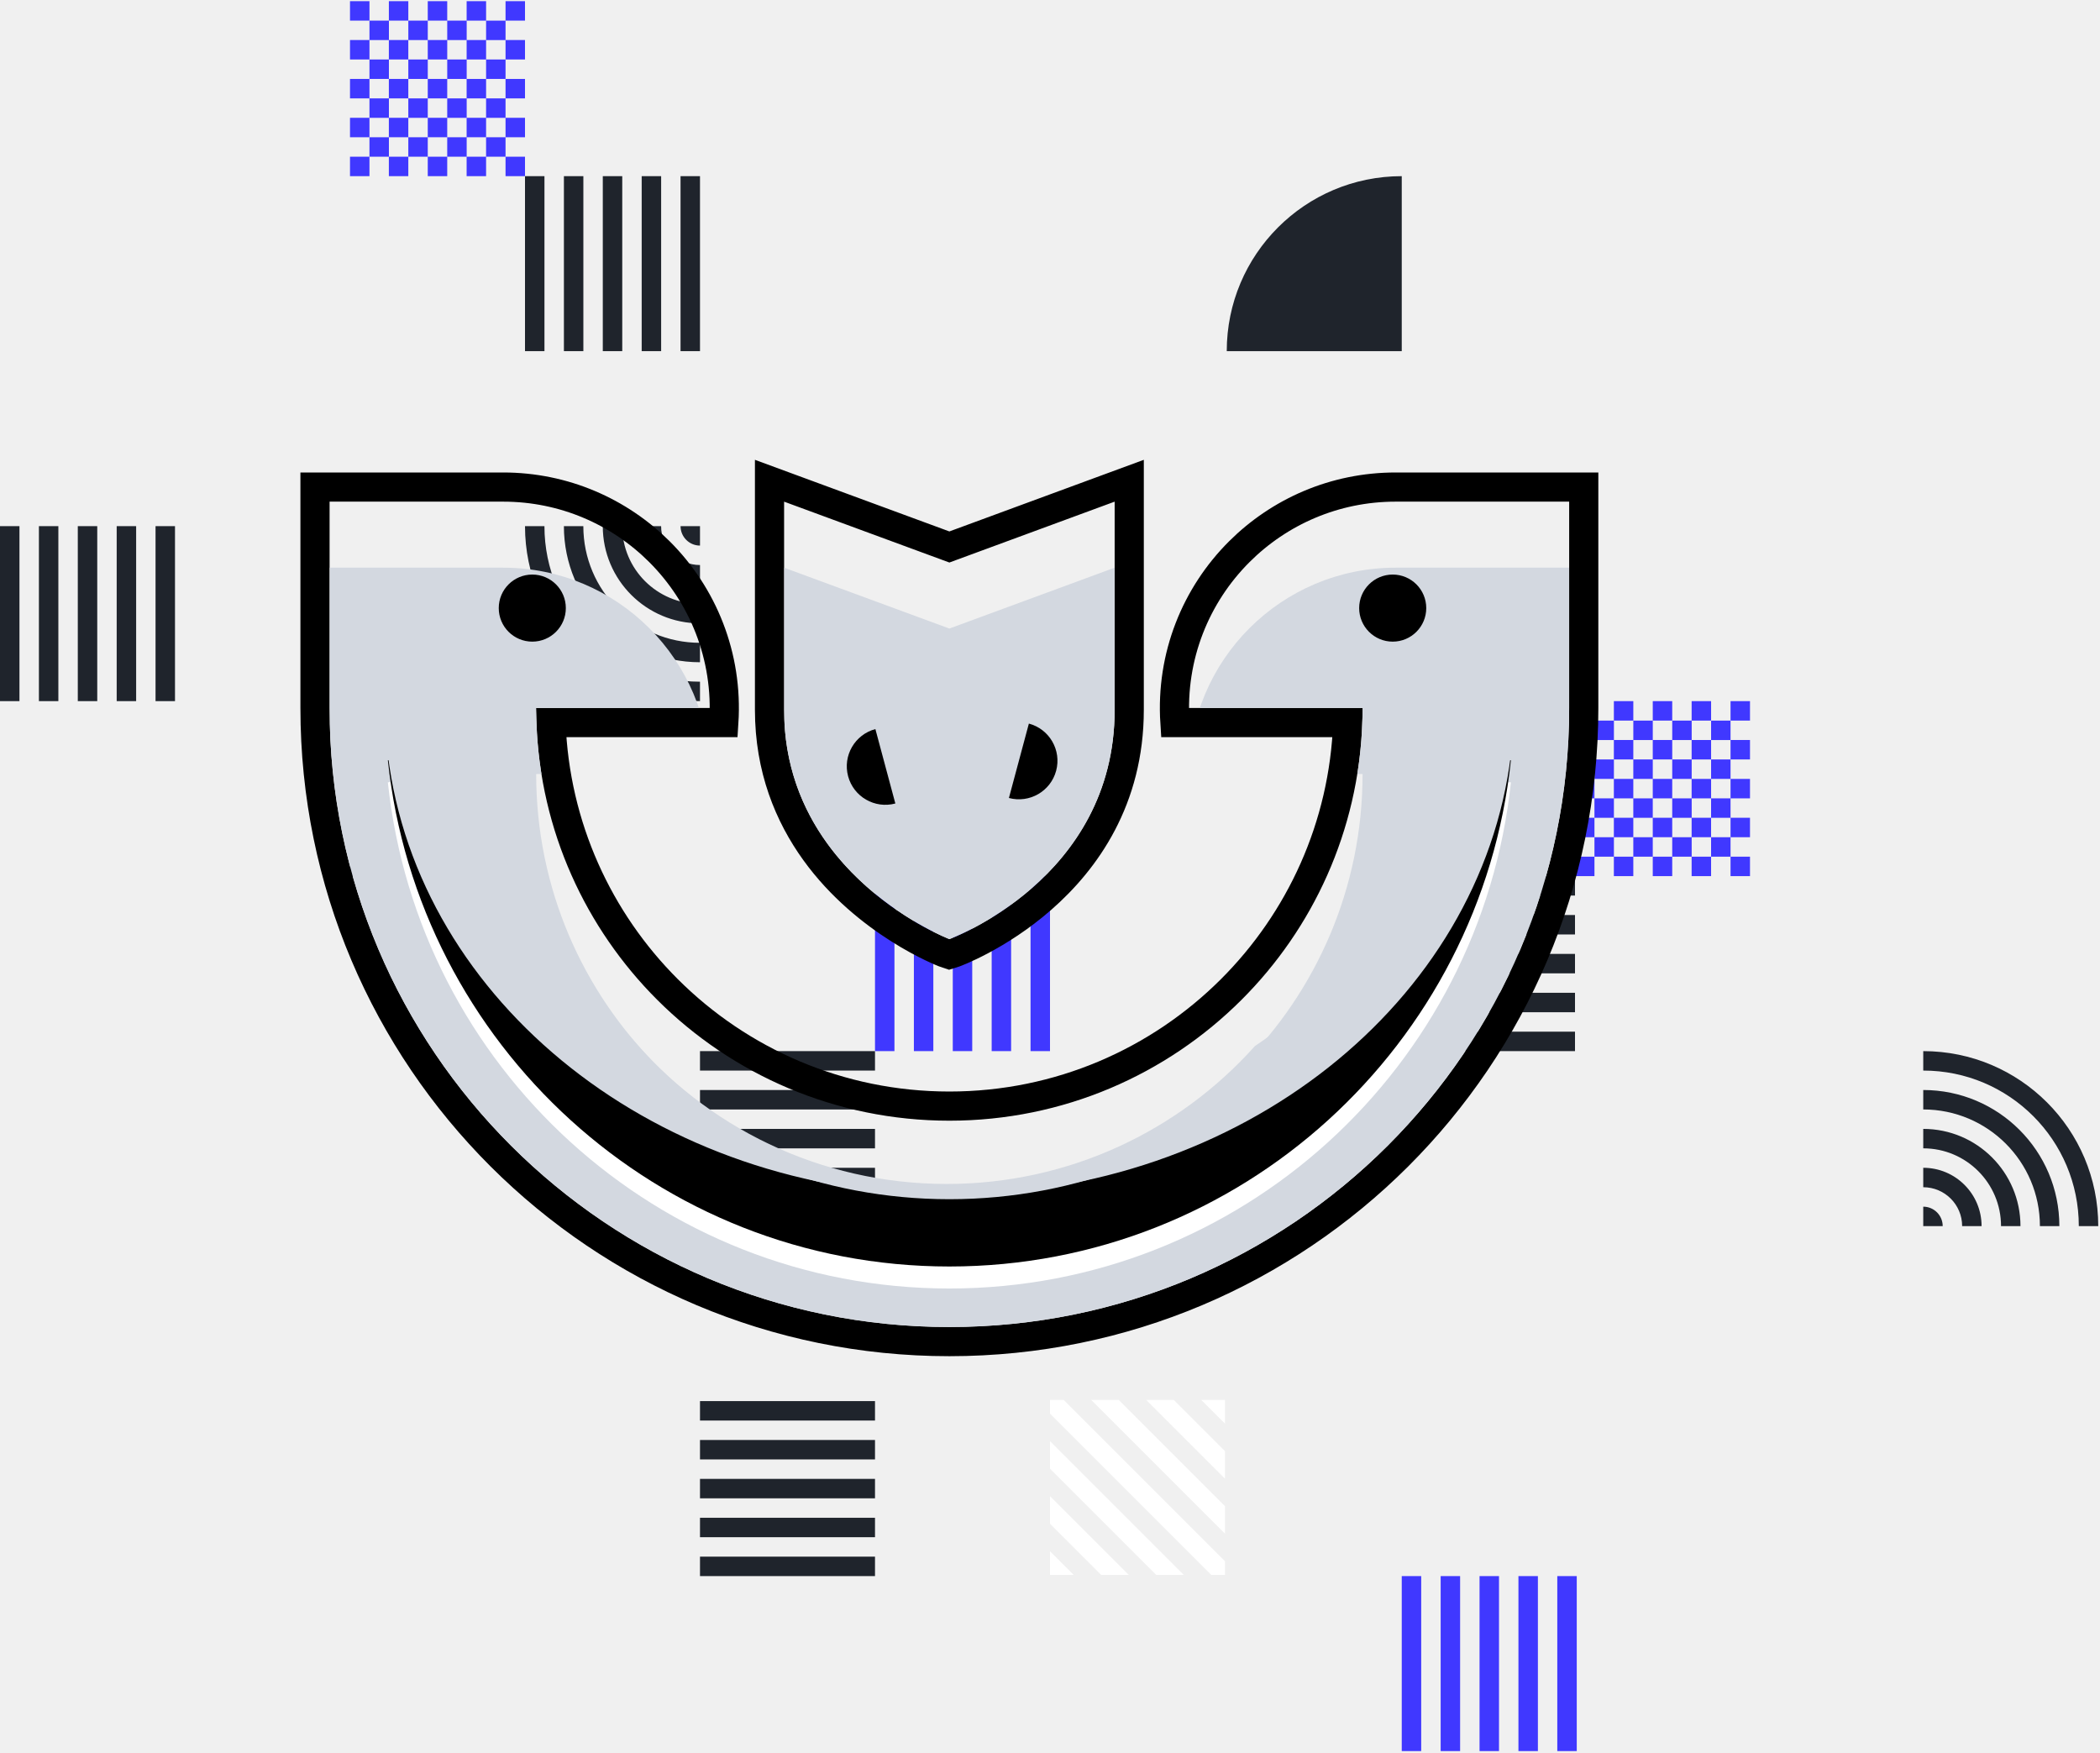
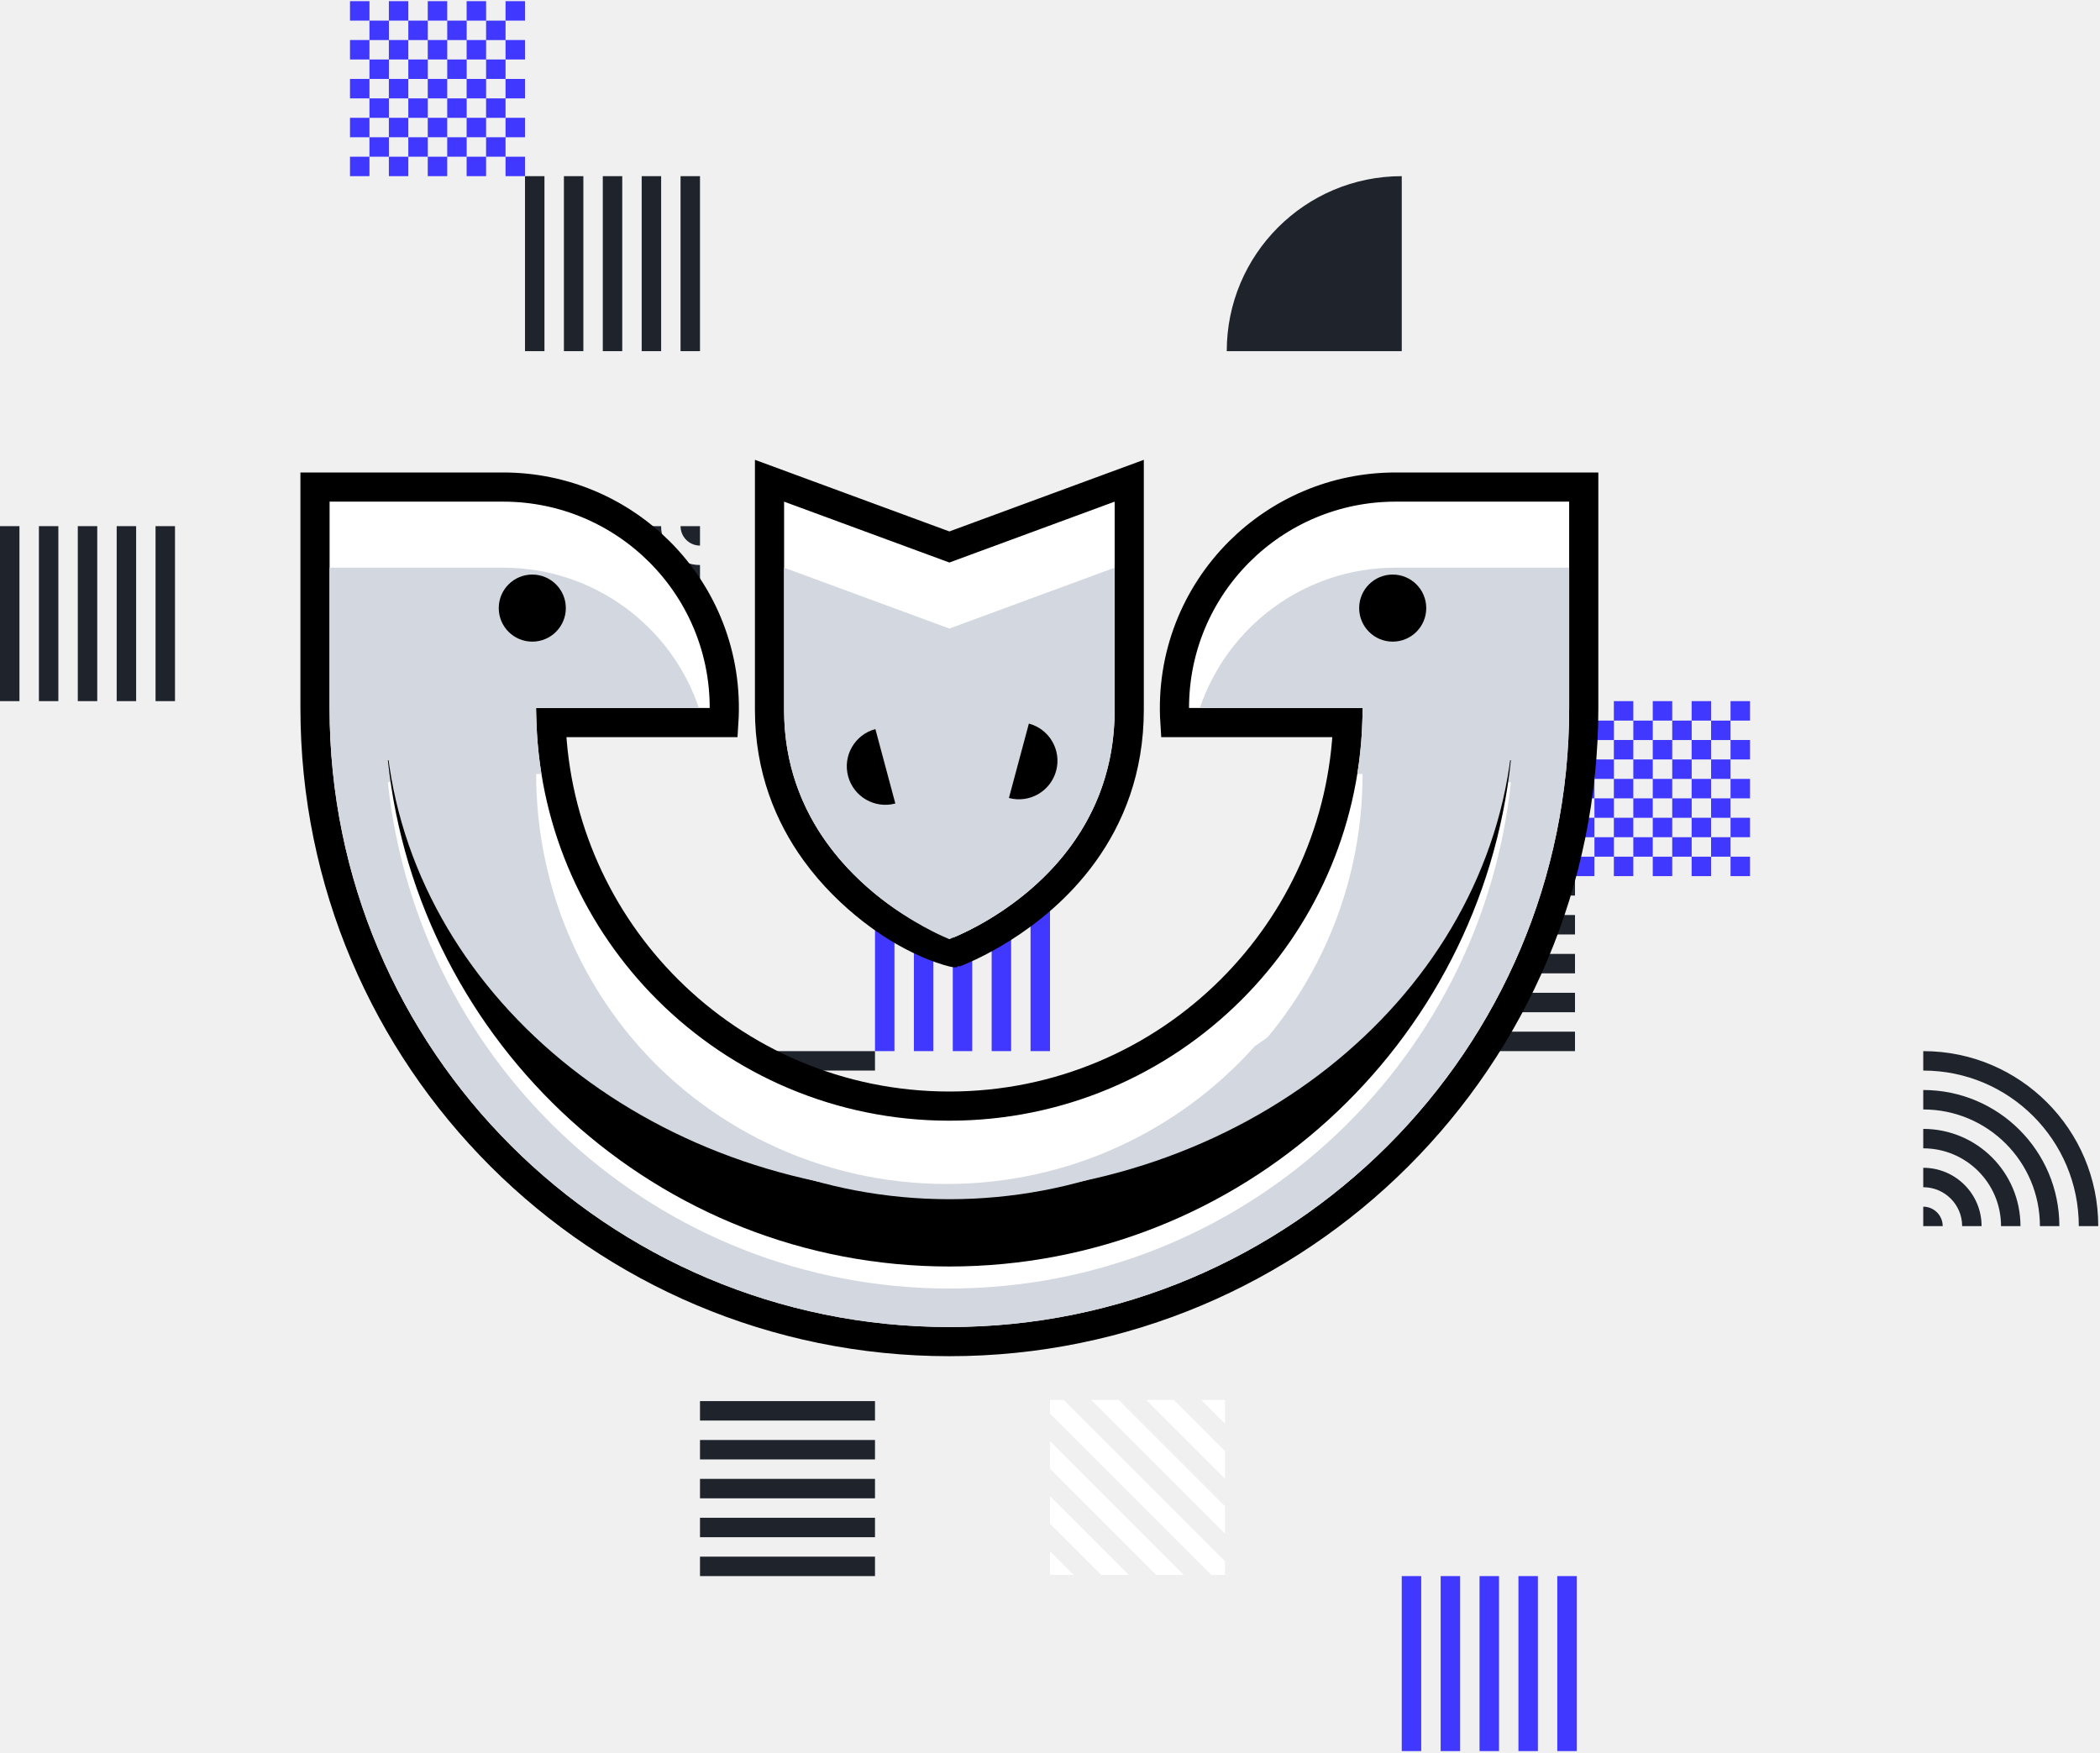
- <svg xmlns="http://www.w3.org/2000/svg" xmlns:xlink="http://www.w3.org/1999/xlink" width="720px" height="601px" viewBox="0 0 720 601" version="1.1">
-   <defs>
-     <path d="M130.333,70.751 L70.833,70.751 C70.833,148.895 134.266,212.254 212.5,212.254 C290.734,212.254 354.167,148.895 354.167,70.751 L294.667,70.751 C294.667,31.676 326.38,0 365.5,0 L425,0 L425,70.751 C425,187.985 329.874,283 212.5,283 C95.126,283 0,187.985 0,70.751 L0,0 L59.5,0 C98.62,0 130.333,31.676 130.333,70.751 Z M212.5,149.992 C212.5,149.992 155.833,128.304 155.833,71.348 L155.833,0 L212.5,20.872 L269.167,0 L269.167,71.348 C269.167,129.6 212.5,149.992 212.5,149.992 Z" id="path-1" />
-   </defs>
-   <g id="Hydra-Page" stroke="none" stroke-width="1" fill="none" fill-rule="evenodd">
-     <g id="Hydra-Page_v2" transform="translate(-686, -89)">
-       <g id="Hero-Illustration" transform="translate(686, 89)">
-         <g id="Patterns" transform="translate(0, 0.4)">
-           <path d="M586.66,260.01 L580.007,260.01 L580.007,266.663 L586.66,266.663 L586.66,273.333 L580.007,273.333 L580.007,280.003 L586.66,280.003 L586.66,286.657 L593.33,286.657 L593.33,293.326 L586.66,293.326 L586.66,286.673 L580.007,286.673 L580.007,293.326 L586.66,293.326 L586.66,300 L579.99,300 L579.99,293.33 L573.337,293.33 L573.337,286.677 L566.667,286.677 L566.667,293.33 L559.997,293.33 L559.997,286.677 L553.344,286.677 L553.344,293.33 L559.997,293.33 L559.997,300 L553.327,300 L553.327,293.33 L546.674,293.33 L546.674,300 L540,300 L540,293.33 L546.67,293.33 L546.67,286.677 L540,286.677 L540,280.006 L546.67,280.006 L546.67,273.337 L540,273.337 L540,266.667 L546.67,266.667 L546.67,260.013 L546.67,259.997 L553.323,259.997 L553.323,253.343 L559.993,253.343 L559.993,259.997 L566.663,259.997 L566.663,253.343 L573.334,253.343 L573.334,259.997 L579.987,259.997 L579.987,253.343 L586.657,253.343 L586.657,259.997 L593.327,259.997 L593.327,266.667 L586.657,266.667 L586.657,260.01 L586.66,260.01 Z M546.67,259.994 L546.67,253.34 L540,253.34 L540,260.01 L546.67,260.01 L546.67,259.994 Z M566.663,293.33 L566.663,300 L573.334,300 L573.334,293.33 L566.663,293.33 Z M586.66,280.006 L586.66,273.337 L593.33,273.337 L593.33,280.006 L586.66,280.006 Z M553.323,286.66 L546.67,286.66 L546.67,280.006 L553.323,280.006 L553.323,286.66 Z M553.34,253.34 L553.34,246.67 L559.993,246.67 L559.993,253.34 L566.663,253.34 L566.663,246.67 L573.334,246.67 L573.334,253.34 L580.004,253.34 L580.004,246.67 L586.657,246.67 L586.657,253.34 L593.327,253.34 L593.327,246.67 L586.657,246.67 L586.657,240 L579.987,240 L579.987,246.67 L573.334,246.67 L573.334,240 L566.663,240 L566.663,246.67 L559.993,246.67 L559.993,240 L553.323,240 L553.323,246.67 L546.67,246.67 L546.67,240 L540,240 L540,246.67 L546.67,246.67 L546.67,253.34 L553.34,253.34 Z M579.987,266.663 L579.987,273.333 L573.334,273.333 L573.334,266.663 L579.987,266.663 Z M566.663,266.663 L566.663,260.01 L573.334,260.01 L573.334,266.663 L566.663,266.663 Z M559.993,266.663 L566.663,266.663 L566.663,273.333 L559.993,273.333 L559.993,266.663 Z M559.993,266.663 L553.34,266.663 L553.34,260.01 L559.993,260.01 L559.993,266.663 Z M559.993,280.006 L553.34,280.006 L553.34,273.337 L559.993,273.337 L559.993,280.006 Z M566.663,280.006 L566.663,286.66 L559.993,286.66 L559.993,280.006 L566.663,280.006 Z M573.337,280.006 L566.667,280.006 L566.667,273.337 L573.337,273.337 L573.337,280.006 Z M573.337,280.006 L579.99,280.006 L579.99,286.66 L573.337,286.66 L573.337,280.006 Z M553.323,273.337 L553.323,266.667 L546.67,266.667 L546.67,273.337 L553.323,273.337 Z M600,293.33 L593.33,293.33 L593.33,300 L600,300 L600,293.33 Z M593.33,280.006 L600,280.006 L600,286.677 L593.33,286.677 L593.33,280.006 Z M600,266.663 L593.33,266.663 L593.33,273.333 L600,273.333 L600,266.663 Z M593.33,253.34 L600,253.34 L600,260.01 L593.33,260.01 L593.33,253.34 Z M593.33,240 L600,240 L600,246.67 L593.33,246.67 L593.33,240 Z" id="Shape-Copy-10" fill="#4038FF" transform="translate(570, 270) scale(1, -1) translate(-570, -270) " />
-           <path d="M166.66,20.01 L160.007,20.01 L160.007,26.663 L166.66,26.663 L166.66,33.333 L160.007,33.333 L160.007,40.003 L166.66,40.003 L166.66,46.657 L173.33,46.657 L173.33,53.326 L166.66,53.326 L166.66,46.673 L160.007,46.673 L160.007,53.326 L166.66,53.326 L166.66,60 L159.99,60 L159.99,53.33 L153.337,53.33 L153.337,46.677 L146.667,46.677 L146.667,53.33 L139.997,53.33 L139.997,46.677 L133.344,46.677 L133.344,53.33 L139.997,53.33 L139.997,60 L133.327,60 L133.327,53.33 L126.674,53.33 L126.674,60 L120,60 L120,53.33 L126.67,53.33 L126.67,46.677 L120,46.677 L120,40.006 L126.67,40.006 L126.67,33.337 L120,33.337 L120,26.667 L126.67,26.667 L126.67,20.013 L126.67,19.997 L133.323,19.997 L133.323,13.343 L139.993,13.343 L139.993,19.997 L146.663,19.997 L146.663,13.343 L153.334,13.343 L153.334,19.997 L159.987,19.997 L159.987,13.343 L166.657,13.343 L166.657,19.997 L173.327,19.997 L173.327,26.667 L166.657,26.667 L166.657,20.01 L166.66,20.01 Z M126.67,19.994 L126.67,13.34 L120,13.34 L120,20.01 L126.67,20.01 L126.67,19.994 Z M146.663,53.33 L146.663,60 L153.334,60 L153.334,53.33 L146.663,53.33 Z M166.66,40.006 L166.66,33.337 L173.33,33.337 L173.33,40.006 L166.66,40.006 Z M133.323,46.66 L126.67,46.66 L126.67,40.006 L133.323,40.006 L133.323,46.66 Z M133.34,13.34 L133.34,6.67 L139.993,6.67 L139.993,13.34 L146.663,13.34 L146.663,6.67 L153.334,6.67 L153.334,13.34 L160.004,13.34 L160.004,6.67 L166.657,6.67 L166.657,13.34 L173.327,13.34 L173.327,6.67 L166.657,6.67 L166.657,-1.42108547e-14 L159.987,-1.42108547e-14 L159.987,6.67 L153.334,6.67 L153.334,-1.42108547e-14 L146.663,-1.42108547e-14 L146.663,6.67 L139.993,6.67 L139.993,-1.42108547e-14 L133.323,-1.42108547e-14 L133.323,6.67 L126.67,6.67 L126.67,-1.42108547e-14 L120,-1.42108547e-14 L120,6.67 L126.67,6.67 L126.67,13.34 L133.34,13.34 Z M159.987,26.663 L159.987,33.333 L153.334,33.333 L153.334,26.663 L159.987,26.663 Z M146.663,26.663 L146.663,20.01 L153.334,20.01 L153.334,26.663 L146.663,26.663 Z M139.993,26.663 L146.663,26.663 L146.663,33.333 L139.993,33.333 L139.993,26.663 Z M139.993,26.663 L133.34,26.663 L133.34,20.01 L139.993,20.01 L139.993,26.663 Z M139.993,40.006 L133.34,40.006 L133.34,33.337 L139.993,33.337 L139.993,40.006 Z M146.663,40.006 L146.663,46.66 L139.993,46.66 L139.993,40.006 L146.663,40.006 Z M153.337,40.006 L146.667,40.006 L146.667,33.337 L153.337,33.337 L153.337,40.006 Z M153.337,40.006 L159.99,40.006 L159.99,46.66 L153.337,46.66 L153.337,40.006 Z M133.323,33.337 L133.323,26.667 L126.67,26.667 L126.67,33.337 L133.323,33.337 Z M180,53.33 L173.33,53.33 L173.33,60 L180,60 L180,53.33 Z M173.33,40.006 L180,40.006 L180,46.677 L173.33,46.677 L173.33,40.006 Z M180,26.663 L173.33,26.663 L173.33,33.333 L180,33.333 L180,26.663 Z M173.33,13.34 L180,13.34 L180,20.01 L173.33,20.01 L173.33,13.34 Z M173.33,-1.42108547e-14 L180,-1.42108547e-14 L180,6.67 L173.33,6.67 L173.33,-1.42108547e-14 Z" id="Shape-Copy-5" fill="#4038FF" transform="translate(150, 30) scale(1, -1) translate(-150, -30) " />
-           <path d="M353.33,360 L360,360 L360,300 L353.33,300 L353.33,360 Z M346.667,360 L340,360 L340,300 L346.667,300 L346.667,360 Z M333.334,360 L326.667,360 L326.667,300 L333.334,300 L333.334,360 Z M313.333,360 L320,360 L320,300 L313.333,300 L313.333,360 Z M306.667,360 L300,360 L300,300 L306.667,300 L306.667,360 Z" id="Shape" fill="#4038FF" transform="translate(330, 330) scale(1, -1) translate(-330, -330) " />
-           <path d="M364.699,539.6 L360,539.6 L360,534.9 L415.299,479.6 L420,479.6 L420,484.3 L364.699,539.6 Z M405.866,479.6 L396.433,479.6 L360,516.033 L360,525.467 L405.866,479.6 Z M387,479.6 L377.567,479.6 L360,497.167 L360,506.6 L387,479.6 Z M360,479.6 L360,487.733 L368.133,479.6 L360,479.6 Z M420,503.167 L420,493.733 L374.133,539.6 L383.567,539.6 L420,503.167 Z M420,522.033 L420,512.6 L393,539.6 L402.433,539.6 L420,522.033 Z M420,531.467 L411.866,539.6 L420,539.6 L420,531.467 Z" id="Shape" fill="#FFFFFF" fill-rule="nonzero" transform="translate(390, 509.6) scale(1, -1) translate(-390, -509.6) " />
-           <path d="M300,486.67 L300,480 L240,480 L240,486.67 L300,486.67 Z M300,493.333 L300,500 L240,500 L240,493.333 L300,493.333 Z M300,506.667 L300,513.333 L240,513.333 L240,506.667 L300,506.667 Z M300,526.667 L300,520 L240,520 L240,526.667 L300,526.667 Z M300,533.333 L300,540 L240,540 L240,533.333 L300,533.333 Z" id="Shape-Copy-12" fill="#1F242C" transform="translate(270, 510) scale(1, -1) translate(-270, -510) " />
-           <path d="M540,306.67 L540,300 L480,300 L480,306.67 L540,306.67 Z M540,313.333 L540,320 L480,320 L480,313.333 L540,313.333 Z M540,326.667 L540,333.333 L480,333.333 L480,326.667 L540,326.667 Z M540,346.667 L540,340 L480,340 L480,346.667 L540,346.667 Z M540,353.333 L540,360 L480,360 L480,353.333 L540,353.333 Z" id="Shape-Copy-7" fill="#1F242C" transform="translate(510, 330) scale(1, -1) translate(-510, -330) " />
-           <path d="M300,413.33 L300,420 L240,420 L240,413.33 L300,413.33 Z M300,393.327 L300,386.657 L240,386.657 L240,393.327 L300,393.327 Z M300,373.323 L300,379.993 L240,379.993 L240,373.323 L300,373.323 Z M300,360 L300,366.67 L240,366.67 L240,360 L300,360 Z M300,406.66 L300,399.99 L240,399.99 L240,406.66 L300,406.66 Z" id="Shape" fill="#1F242C" transform="translate(270, 390) scale(1, -1) translate(-270, -390) " />
-           <path d="M712.733,360 L719.4,360 C719.4,393.137 692.537,420 659.4,420 L659.4,413.333 C688.857,413.333 712.733,389.457 712.733,360 Z M699.4,360 L706.067,360 C706.067,385.773 685.173,406.667 659.4,406.667 L659.4,400 C681.49,400 699.4,382.09 699.4,360 Z M692.734,360 L686.067,360 C686.067,374.726 674.127,386.667 659.4,386.667 L659.4,393.333 C677.81,393.333 692.734,378.41 692.734,360 Z M672.733,360 L679.4,360 C679.4,371.046 670.447,380 659.4,380 L659.4,373.333 C666.763,373.333 672.733,367.363 672.733,360 Z M659.4,360 L666.067,360 C666.067,363.683 663.083,366.667 659.4,366.667 L659.4,360 Z" id="Shape-Copy-8" fill="#1F242C" transform="translate(689.4, 390) scale(1, -1) translate(-689.4, -390) " />
-           <path d="M186.667,240 L180,240 C180,206.863 206.863,180 240,180 L240,186.667 C210.543,186.667 186.667,210.543 186.667,240 Z M200,240 L193.333,240 C193.333,214.227 214.227,193.333 240,193.333 L240,200 C217.91,200 200,217.91 200,240 Z M206.667,240 L213.334,240 C213.334,225.273 225.273,213.333 240,213.333 L240,206.667 C221.59,206.667 206.667,221.59 206.667,240 Z M226.667,240 L220,240 C220,228.953 228.953,220 240,220 L240,226.667 C232.637,226.667 226.667,232.637 226.667,240 Z M240,240 L233.333,240 C233.333,236.317 236.317,233.333 240,233.333 L240,240 Z" id="Shape" fill="#1F242C" transform="translate(210, 210) scale(1, -1) rotate(-360) translate(-210, -210) " />
-           <path d="M120,240 L120,300 L180,300 C180,266.863 153.137,240 120,240 Z" id="Path" fill="#1F242C" fill-rule="nonzero" transform="translate(150, 270) scale(1, -1) rotate(-180) translate(-150, -270) " />
-           <path d="M420.6,120 L480.6,120 L480.6,60 C447.463,60 420.6,86.863 420.6,120 Z" id="Path-Copy-2" fill="#1F242C" fill-rule="nonzero" transform="translate(450.6, 90) scale(1, -1) rotate(-90) translate(-450.6, -90) " />
-           <path d="M186.67,120 L180,120 L180,60 L186.67,60 L186.67,120 Z M206.673,120 L213.343,120 L213.343,60 L206.673,60 L206.673,120 Z M226.677,120 L220.007,120 L220.007,60 L226.677,60 L226.677,120 Z M240,120 L233.33,120 L233.33,60 L240,60 L240,120 Z M193.34,120 L200.01,120 L200.01,60 L193.34,60 L193.34,120 Z" id="Shape" fill="#1F242C" transform="translate(210, 90) scale(1, -1) translate(-210, -90) " />
-           <path d="M6.67,240 L3.55271368e-15,240 L3.55271368e-15,180 L6.67,180 L6.67,240 Z M26.673,240 L33.343,240 L33.343,180 L26.673,180 L26.673,240 Z M46.677,240 L40.007,240 L40.007,180 L46.677,180 L46.677,240 Z M60,240 L53.33,240 L53.33,180 L60,180 L60,240 Z M13.34,240 L20.01,240 L20.01,180 L13.34,180 L13.34,240 Z" id="Shape-Copy" fill="#1F242C" transform="translate(30, 210) scale(1, -1) translate(-30, -210) " />
-           <path d="M487.27,600 L480.6,600 L480.6,540 L487.27,540 L487.27,600 Z M507.273,600 L513.943,600 L513.943,540 L507.273,540 L507.273,600 Z M527.277,600 L520.607,600 L520.607,540 L527.277,540 L527.277,600 Z M540.6,600 L533.93,600 L533.93,540 L540.6,540 L540.6,600 Z M493.94,600 L500.61,600 L500.61,540 L493.94,540 L493.94,600 Z" id="Shape-Copy-9" fill="#4038FF" transform="translate(510.6, 570) scale(1, -1) translate(-510.6, -570) " />
-         </g>
-         <g id="Illustration" transform="translate(113, 172)">
-           <g id="Group">
-             <mask id="mask-2" fill="white">
-               <use xlink:href="#path-1" />
-             </mask>
-             <path stroke="#000000" stroke-width="10" d="M59.5,-5 C80.44,-5 99.398,3.478 113.12,17.185 C127.931,31.978 136.644,52.861 135.172,75.751 L135.172,75.751 L75.923,75.751 C77.211,111.454 92.23,143.664 115.862,167.269 C140.595,191.973 174.763,207.254 212.5,207.254 C250.237,207.254 284.405,191.973 309.138,167.269 C332.77,143.664 347.789,111.454 349.077,75.751 L349.077,75.751 L289.828,75.751 C288.356,52.861 297.069,31.978 311.88,17.185 C325.603,3.478 344.56,-5 365.5,-5 L365.5,-5 L430,-5 L430,70.751 C430,130.749 405.658,185.063 366.298,224.376 C326.941,263.687 272.567,288 212.5,288 C152.433,288 98.059,263.687 58.702,224.376 C19.342,185.063 -5,130.749 -5,70.751 L-5,70.751 L-5,-5 Z M274.167,-7.17 L274.167,71.348 C274.167,133.028 214.193,154.696 214.193,154.696 C214.193,154.696 213.585,154.916 212.449,155.263 C211.319,154.893 210.713,154.661 210.713,154.661 C210.713,154.661 184.162,144.53 166.468,119.974 C157.536,107.578 150.833,91.548 150.833,71.348 L150.833,71.348 L150.833,-7.17 L212.5,15.544 L274.167,-7.17 Z" />
-             <path d="M130.333,93.391 L70.833,93.391 C70.833,171.535 134.266,234.894 212.5,234.894 C290.734,234.894 354.167,171.535 354.167,93.391 L294.667,93.391 C294.667,54.316 326.38,22.64 365.5,22.64 L425,22.64 L425,93.391 C425,210.625 329.874,305.64 212.5,305.64 C95.126,305.64 0,210.625 0,93.391 L0,22.64 L59.5,22.64 C98.62,22.64 130.333,54.316 130.333,93.391 Z M212.5,172.632 C212.5,172.632 155.833,150.944 155.833,93.988 L155.833,22.64 L212.5,43.512 L269.167,22.64 L269.167,93.988 C269.167,152.24 212.5,172.632 212.5,172.632 Z" id="Shape-Copy-3" fill="#D3D8E0" mask="url(#mask-2)" />
-             <path d="M212.5,269.793 C112.558,269.793 30.302,193.788 19.98,96.223 L42.238,96.223 C52.497,181.017 124.814,246.723 212.5,246.723 C300.186,246.723 372.503,181.017 382.762,96.223 L405.02,96.223 C394.698,193.788 312.442,269.793 212.5,269.793 Z" id="Path" fill="#FFFFFF" mask="url(#mask-2)" />
-             <path d="M212.5,262.247 C112.558,262.247 30.302,186.241 19.98,88.677 L42.238,88.677 C52.497,173.47 124.814,239.176 212.5,239.176 C300.186,239.176 372.503,173.47 382.762,88.677 L405.02,88.677 C394.698,186.241 312.442,262.247 212.5,262.247 Z" id="Path" fill="#000000" mask="url(#mask-2)" />
-             <path d="M42.238,86.787 C47.626,125.51 70.129,159.655 102.985,183.351 C128.973,214.282 167.965,233.947 211.556,233.947 C253.566,233.947 291.305,215.682 317.248,186.67 C352.687,162.9 377.117,127.356 382.762,86.787 L405.02,86.787 C394.698,171.627 312.442,237.72 212.5,237.72 C112.558,237.72 30.302,171.627 19.98,86.787 L42.238,86.787 Z" id="Combined-Shape" fill="#D3D8E0" mask="url(#mask-2)" />
-           </g>
-           <circle id="Oval" fill="#000000" cx="364.5" cy="36.5" r="11.5" />
-           <path d="M236.107,103.769 C243.409,103.767 249.33,97.852 249.332,90.557 C249.335,83.263 243.417,77.352 236.115,77.354 C236.115,77.354 236.107,103.769 236.107,103.769 Z" id="Oval-Copy-4" fill="#000000" transform="translate(242.7198, 90.56137) rotate(-345) translate(-242.7198, -90.56137) " />
-           <path d="M177.557,105.656 C184.858,105.654 190.779,99.739 190.782,92.444 C190.784,85.15 184.866,79.238 177.564,79.24 C177.564,79.24 177.557,105.656 177.557,105.656 Z" id="Oval-Copy-5" fill="#000000" transform="translate(184.169, 92.44804) scale(-1, 1) rotate(-345) translate(-184.169, -92.44804) " />
-           <circle id="Oval-Copy-2" fill="#000000" cx="69.5" cy="36.5" r="11.5" />
-         </g>
-       </g>
+ <svg xmlns="http://www.w3.org/2000/svg" width="720" height="601" viewBox="0 0 720 601">
+   <g fill="none" fill-rule="evenodd">
+     <g transform="translate(0 .4)">
+       <path fill="#4038FF" d="M586.66,260.01 L580.007,260.01 L580.007,266.663 L586.66,266.663 L586.66,273.333 L580.007,273.333 L580.007,280.003 L586.66,280.003 L586.66,286.657 L593.33,286.657 L593.33,293.326 L586.66,293.326 L586.66,286.673 L580.007,286.673 L580.007,293.326 L586.66,293.326 L586.66,300 L579.99,300 L579.99,293.33 L573.337,293.33 L573.337,286.677 L566.667,286.677 L566.667,293.33 L559.997,293.33 L559.997,286.677 L553.344,286.677 L553.344,293.33 L559.997,293.33 L559.997,300 L553.327,300 L553.327,293.33 L546.674,293.33 L546.674,300 L540,300 L540,293.33 L546.67,293.33 L546.67,286.677 L540,286.677 L540,280.006 L546.67,280.006 L546.67,273.337 L540,273.337 L540,266.667 L546.67,266.667 L546.67,260.013 L546.67,259.997 L553.323,259.997 L553.323,253.343 L559.993,253.343 L559.993,259.997 L566.663,259.997 L566.663,253.343 L573.334,253.343 L573.334,259.997 L579.987,259.997 L579.987,253.343 L586.657,253.343 L586.657,259.997 L593.327,259.997 L593.327,266.667 L586.657,266.667 L586.657,260.01 L586.66,260.01 Z M546.67,259.994 L546.67,253.34 L540,253.34 L540,260.01 L546.67,260.01 L546.67,259.994 Z M566.663,293.33 L566.663,300 L573.334,300 L573.334,293.33 L566.663,293.33 Z M586.66,280.006 L586.66,273.337 L593.33,273.337 L593.33,280.006 L586.66,280.006 Z M553.323,286.66 L546.67,286.66 L546.67,280.006 L553.323,280.006 L553.323,286.66 Z M553.34,253.34 L553.34,246.67 L559.993,246.67 L559.993,253.34 L566.663,253.34 L566.663,246.67 L573.334,246.67 L573.334,253.34 L580.004,253.34 L580.004,246.67 L586.657,246.67 L586.657,253.34 L593.327,253.34 L593.327,246.67 L586.657,246.67 L586.657,240 L579.987,240 L579.987,246.67 L573.334,246.67 L573.334,240 L566.663,240 L566.663,246.67 L559.993,246.67 L559.993,240 L553.323,240 L553.323,246.67 L546.67,246.67 L546.67,240 L540,240 L540,246.67 L546.67,246.67 L546.67,253.34 L553.34,253.34 Z M579.987,266.663 L579.987,273.333 L573.334,273.333 L573.334,266.663 L579.987,266.663 Z M566.663,266.663 L566.663,260.01 L573.334,260.01 L573.334,266.663 L566.663,266.663 Z M559.993,266.663 L566.663,266.663 L566.663,273.333 L559.993,273.333 L559.993,266.663 Z M559.993,266.663 L553.34,266.663 L553.34,260.01 L559.993,260.01 L559.993,266.663 Z M559.993,280.006 L553.34,280.006 L553.34,273.337 L559.993,273.337 L559.993,280.006 Z M566.663,280.006 L566.663,286.66 L559.993,286.66 L559.993,280.006 L566.663,280.006 Z M573.337,280.006 L566.667,280.006 L566.667,273.337 L573.337,273.337 L573.337,280.006 Z M573.337,280.006 L579.99,280.006 L579.99,286.66 L573.337,286.66 L573.337,280.006 Z M553.323,273.337 L553.323,266.667 L546.67,266.667 L546.67,273.337 L553.323,273.337 Z M600,293.33 L593.33,293.33 L593.33,300 L600,300 L600,293.33 Z M593.33,280.006 L600,280.006 L600,286.677 L593.33,286.677 L593.33,280.006 Z M600,266.663 L593.33,266.663 L593.33,273.333 L600,273.333 L600,266.663 Z M593.33,253.34 L600,253.34 L600,260.01 L593.33,260.01 L593.33,253.34 Z M593.33,240 L600,240 L600,246.67 L593.33,246.67 L593.33,240 Z" transform="matrix(1 0 0 -1 0 540)" />
+       <path fill="#4038FF" d="M166.66,20.01 L160.007,20.01 L160.007,26.663 L166.66,26.663 L166.66,33.333 L160.007,33.333 L160.007,40.003 L166.66,40.003 L166.66,46.657 L173.33,46.657 L173.33,53.326 L166.66,53.326 L166.66,46.673 L160.007,46.673 L160.007,53.326 L166.66,53.326 L166.66,60 L159.99,60 L159.99,53.33 L153.337,53.33 L153.337,46.677 L146.667,46.677 L146.667,53.33 L139.997,53.33 L139.997,46.677 L133.344,46.677 L133.344,53.33 L139.997,53.33 L139.997,60 L133.327,60 L133.327,53.33 L126.674,53.33 L126.674,60 L120,60 L120,53.33 L126.67,53.33 L126.67,46.677 L120,46.677 L120,40.006 L126.67,40.006 L126.67,33.337 L120,33.337 L120,26.667 L126.67,26.667 L126.67,20.013 L126.67,19.997 L133.323,19.997 L133.323,13.343 L139.993,13.343 L139.993,19.997 L146.663,19.997 L146.663,13.343 L153.334,13.343 L153.334,19.997 L159.987,19.997 L159.987,13.343 L166.657,13.343 L166.657,19.997 L173.327,19.997 L173.327,26.667 L166.657,26.667 L166.657,20.01 L166.66,20.01 Z M126.67,19.994 L126.67,13.34 L120,13.34 L120,20.01 L126.67,20.01 L126.67,19.994 Z M146.663,53.33 L146.663,60 L153.334,60 L153.334,53.33 L146.663,53.33 Z M166.66,40.006 L166.66,33.337 L173.33,33.337 L173.33,40.006 L166.66,40.006 Z M133.323,46.66 L126.67,46.66 L126.67,40.006 L133.323,40.006 L133.323,46.66 Z M133.34,13.34 L133.34,6.67 L139.993,6.67 L139.993,13.34 L146.663,13.34 L146.663,6.67 L153.334,6.67 L153.334,13.34 L160.004,13.34 L160.004,6.67 L166.657,6.67 L166.657,13.34 L173.327,13.34 L173.327,6.67 L166.657,6.67 L166.657,-1.42108547e-14 L159.987,-1.42108547e-14 L159.987,6.67 L153.334,6.67 L153.334,-1.42108547e-14 L146.663,-1.42108547e-14 L146.663,6.67 L139.993,6.67 L139.993,-1.42108547e-14 L133.323,-1.42108547e-14 L133.323,6.67 L126.67,6.67 L126.67,-1.42108547e-14 L120,-1.42108547e-14 L120,6.67 L126.67,6.67 L126.67,13.34 L133.34,13.34 Z M159.987,26.663 L159.987,33.333 L153.334,33.333 L153.334,26.663 L159.987,26.663 Z M146.663,26.663 L146.663,20.01 L153.334,20.01 L153.334,26.663 L146.663,26.663 Z M139.993,26.663 L146.663,26.663 L146.663,33.333 L139.993,33.333 L139.993,26.663 Z M139.993,26.663 L133.34,26.663 L133.34,20.01 L139.993,20.01 L139.993,26.663 Z M139.993,40.006 L133.34,40.006 L133.34,33.337 L139.993,33.337 L139.993,40.006 Z M146.663,40.006 L146.663,46.66 L139.993,46.66 L139.993,40.006 L146.663,40.006 Z M153.337,40.006 L146.667,40.006 L146.667,33.337 L153.337,33.337 L153.337,40.006 Z M153.337,40.006 L159.99,40.006 L159.99,46.66 L153.337,46.66 L153.337,40.006 Z M133.323,33.337 L133.323,26.667 L126.67,26.667 L126.67,33.337 L133.323,33.337 Z M180,53.33 L173.33,53.33 L173.33,60 L180,60 L180,53.33 Z M173.33,40.006 L180,40.006 L180,46.677 L173.33,46.677 L173.33,40.006 Z M180,26.663 L173.33,26.663 L173.33,33.333 L180,33.333 L180,26.663 Z M173.33,13.34 L180,13.34 L180,20.01 L173.33,20.01 L173.33,13.34 Z M173.33,-1.42108547e-14 L180,-1.42108547e-14 L180,6.67 L173.33,6.67 L173.33,-1.42108547e-14 Z" transform="matrix(1 0 0 -1 0 60)" />
+       <path fill="#4038FF" d="M353.33,360 L360,360 L360,300 L353.33,300 L353.33,360 Z M346.667,360 L340,360 L340,300 L346.667,300 L346.667,360 Z M333.334,360 L326.667,360 L326.667,300 L333.334,300 L333.334,360 Z M313.333,360 L320,360 L320,300 L313.333,300 L313.333,360 Z M306.667,360 L300,360 L300,300 L306.667,300 L306.667,360 Z" transform="matrix(1 0 0 -1 0 660)" />
+       <path fill="#FFF" fill-rule="nonzero" d="M364.699,539.6 L360,539.6 L360,534.9 L415.299,479.6 L420,479.6 L420,484.3 L364.699,539.6 Z M405.866,479.6 L396.433,479.6 L360,516.033 L360,525.467 L405.866,479.6 Z M387,479.6 L377.567,479.6 L360,497.167 L360,506.6 L387,479.6 Z M360,479.6 L360,487.733 L368.133,479.6 L360,479.6 Z M420,503.167 L420,493.733 L374.133,539.6 L383.567,539.6 L420,503.167 Z M420,522.033 L420,512.6 L393,539.6 L402.433,539.6 L420,522.033 Z M420,531.467 L411.866,539.6 L420,539.6 L420,531.467 Z" transform="matrix(1 0 0 -1 0 1019.2)" />
+       <path fill="#1F242C" d="M300,486.67 L300,480 L240,480 L240,486.67 L300,486.67 Z M300,493.333 L300,500 L240,500 L240,493.333 L300,493.333 Z M300,506.667 L300,513.333 L240,513.333 L240,506.667 L300,506.667 Z M300,526.667 L300,520 L240,520 L240,526.667 L300,526.667 Z M300,533.333 L300,540 L240,540 L240,533.333 L300,533.333 Z" transform="matrix(1 0 0 -1 0 1020)" />
+       <path fill="#1F242C" d="M540,306.67 L540,300 L480,300 L480,306.67 L540,306.67 Z M540,313.333 L540,320 L480,320 L480,313.333 L540,313.333 Z M540,326.667 L540,333.333 L480,333.333 L480,326.667 L540,326.667 Z M540,346.667 L540,340 L480,340 L480,346.667 L540,346.667 Z M540,353.333 L540,360 L480,360 L480,353.333 L540,353.333 Z" transform="matrix(1 0 0 -1 0 660)" />
+       <path fill="#1F242C" d="M300 413.33L300 420 240 420 240 413.33 300 413.33zM300 393.327L300 386.657 240 386.657 240 393.327 300 393.327zM300 373.323L300 379.993 240 379.993 240 373.323 300 373.323zM300 360L300 366.67 240 366.67 240 360 300 360zM300 406.66L300 399.99 240 399.99 240 406.66 300 406.66zM712.733 360L719.4 360C719.4 393.137 692.537 420 659.4 420L659.4 413.333C688.857 413.333 712.733 389.457 712.733 360zM699.4 360L706.067 360C706.067 385.773 685.173 406.667 659.4 406.667L659.4 400C681.49 400 699.4 382.09 699.4 360zM692.734 360L686.067 360C686.067 374.726 674.127 386.667 659.4 386.667L659.4 393.333C677.81 393.333 692.734 378.41 692.734 360zM672.733 360L679.4 360C679.4 371.046 670.447 380 659.4 380L659.4 373.333C666.763 373.333 672.733 367.363 672.733 360zM659.4 360L666.067 360C666.067 363.683 663.083 366.667 659.4 366.667L659.4 360z" transform="matrix(1 0 0 -1 0 780)" />
+       <path fill="#1F242C" d="M186.667,240 L180,240 C180,206.863 206.863,180 240,180 L240,186.667 C210.543,186.667 186.667,210.543 186.667,240 Z M200,240 L193.333,240 C193.333,214.227 214.227,193.333 240,193.333 L240,200 C217.91,200 200,217.91 200,240 Z M206.667,240 L213.334,240 C213.334,225.273 225.273,213.333 240,213.333 L240,206.667 C221.59,206.667 206.667,221.59 206.667,240 Z M226.667,240 L220,240 C220,228.953 228.953,220 240,220 L240,226.667 C232.637,226.667 226.667,232.637 226.667,240 Z M240,240 L233.333,240 C233.333,236.317 236.317,233.333 240,233.333 L240,240 Z" transform="matrix(1 0 0 -1 0 420)" />
+       <path fill="#1F242C" fill-rule="nonzero" d="M120,240 L120,300 L180,300 C180,266.863 153.137,240 120,240 Z" transform="matrix(-1 0 0 1 300 0)" />
+       <path fill="#1F242C" fill-rule="nonzero" d="M420.6,120 L480.6,120 L480.6,60 C447.463,60 420.6,86.863 420.6,120 Z" transform="matrix(0 1 1 0 360.6 -360.6)" />
+       <path fill="#1F242C" d="M186.67,120 L180,120 L180,60 L186.67,60 L186.67,120 Z M206.673,120 L213.343,120 L213.343,60 L206.673,60 L206.673,120 Z M226.677,120 L220.007,120 L220.007,60 L226.677,60 L226.677,120 Z M240,120 L233.33,120 L233.33,60 L240,60 L240,120 Z M193.34,120 L200.01,120 L200.01,60 L193.34,60 L193.34,120 Z" transform="matrix(1 0 0 -1 0 180)" />
+       <path fill="#1F242C" d="M6.67,240 L3.55271368e-15,240 L3.55271368e-15,180 L6.67,180 L6.67,240 Z M26.673,240 L33.343,240 L33.343,180 L26.673,180 L26.673,240 Z M46.677,240 L40.007,240 L40.007,180 L46.677,180 L46.677,240 Z M60,240 L53.33,240 L53.33,180 L60,180 L60,240 Z M13.34,240 L20.01,240 L20.01,180 L13.34,180 L13.34,240 Z" transform="matrix(1 0 0 -1 0 420)" />
+       <path fill="#4038FF" d="M487.27,600 L480.6,600 L480.6,540 L487.27,540 L487.27,600 Z M507.273,600 L513.943,600 L513.943,540 L507.273,540 L507.273,600 Z M527.277,600 L520.607,600 L520.607,540 L527.277,540 L527.277,600 Z M540.6,600 L533.93,600 L533.93,540 L540.6,540 L540.6,600 Z M493.94,600 L500.61,600 L500.61,540 L493.94,540 L493.94,600 Z" transform="matrix(1 0 0 -1 0 1140)" />
+     </g>
+     <g transform="translate(113 172)">
+       <path fill="#FFF" stroke="#000" stroke-width="10" d="M59.5,-5 C80.44,-5 99.398,3.478 113.12,17.185 C127.931,31.978 136.644,52.861 135.172,75.751 L135.172,75.751 L75.923,75.751 C77.211,111.454 92.23,143.664 115.862,167.269 C140.595,191.973 174.763,207.254 212.5,207.254 C250.237,207.254 284.405,191.973 309.138,167.269 C332.77,143.664 347.789,111.454 349.077,75.751 L349.077,75.751 L289.828,75.751 C288.356,52.861 297.069,31.978 311.88,17.185 C325.603,3.478 344.56,-5 365.5,-5 L365.5,-5 L430,-5 L430,70.751 C430,130.749 405.658,185.063 366.298,224.376 C326.941,263.687 272.567,288 212.5,288 C152.433,288 98.059,263.687 58.702,224.376 C19.342,185.063 -5,130.749 -5,70.751 L-5,70.751 L-5,-5 Z M274.167,-7.17 L274.167,71.348 C274.167,91.979 267.468,108.138 258.553,120.521 C241.367,144.392 215.82,154.094 214.304,154.656 C214.255,154.674 201.325,152.031 185.866,139.933 C179.301,134.795 172.41,128.203 166.499,120.012 C157.55,107.611 150.833,91.569 150.833,71.348 L150.833,71.348 L150.833,-7.17 L212.5,15.544 L274.167,-7.17 Z" />
+       <path fill="#D3D8E0" d="M59.5,22.64 C90.693,22.64 117.176,42.779 126.629,70.75 L70.833,70.751 C70.833,78.457 71.45,86.019 72.637,93.391 L70.833,93.391 C70.833,171.535 134.266,234.894 212.5,234.894 C290.734,234.894 354.167,171.535 354.167,93.391 L352.363,93.391 C353.55,86.019 354.167,78.457 354.167,70.751 L298.371,70.75 C307.824,42.779 334.308,22.64 365.5,22.64 L425,22.64 L425,70.751 C425,187.985 329.874,283 212.5,283 C95.126,283 0,187.985 0,70.751 L0,22.64 L59.5,22.64 Z M269.167,22.64 L269.167,71.348 C269.167,120.443 228.916,142.645 216.261,148.412 L215.423,148.788 C215.292,148.846 215.164,148.902 215.04,148.956 L214.347,149.253 L214.347,149.253 L213.5,149.603 L213.5,149.603 L212.901,149.84 L212.901,149.84 L212.567,149.967 L212.567,149.967 L212.5,149.992 L212.089,149.827 L212.089,149.827 L211.706,149.668 L211.706,149.668 L210.913,149.328 L210.913,149.328 L210.248,149.031 L210.248,149.031 L209.479,148.679 C209.343,148.616 209.202,148.55 209.058,148.482 L208.144,148.045 C207.984,147.967 207.82,147.887 207.653,147.805 L206.607,147.281 C192.1,139.906 155.833,116.912 155.833,71.348 L155.833,22.64 L212.5,43.512 L269.167,22.64 Z" />
+       <path fill="#FFF" d="M212.5,269.793 C112.558,269.793 30.302,193.788 19.98,96.223 L42.238,96.223 C52.497,181.017 124.814,246.723 212.5,246.723 C300.186,246.723 372.503,181.017 382.762,96.223 L405.02,96.223 C394.698,193.788 312.442,269.793 212.5,269.793 Z" />
+       <path fill="#000" d="M212.5,262.247 C112.558,262.247 30.302,186.241 19.98,88.677 L42.238,88.677 C52.497,173.47 124.814,239.176 212.5,239.176 C300.186,239.176 372.503,173.47 382.762,88.677 L405.02,88.677 C394.698,186.241 312.442,262.247 212.5,262.247 Z" />
+       <path fill="#D3D8E0" d="M42.238,86.787 C47.626,125.51 70.129,159.655 102.985,183.351 C128.973,214.282 167.965,233.947 211.556,233.947 C253.566,233.947 291.305,215.682 317.248,186.67 C352.687,162.9 377.117,127.356 382.762,86.787 L405.02,86.787 C394.698,171.627 312.442,237.72 212.5,237.72 C112.558,237.72 30.302,171.627 19.98,86.787 L42.238,86.787 Z" />
+       <circle cx="364.5" cy="36.5" r="11.5" fill="#000" />
+       <path fill="#000" d="M236.107,103.769 C243.409,103.767 249.33,97.852 249.332,90.557 C249.335,83.263 243.417,77.352 236.115,77.354 C236.115,77.354 236.107,103.769 236.107,103.769 Z" transform="rotate(15 242.72 90.561)" />
+       <path fill="#000" d="M177.557,105.656 C184.858,105.654 190.779,99.739 190.782,92.444 C190.784,85.15 184.866,79.238 177.564,79.24 C177.564,79.24 177.557,105.656 177.557,105.656 Z" transform="scale(-1 1) rotate(15 0 -1306.455)" />
+       <circle cx="69.5" cy="36.5" r="11.5" fill="#000" />
    </g>
  </g>
</svg>
